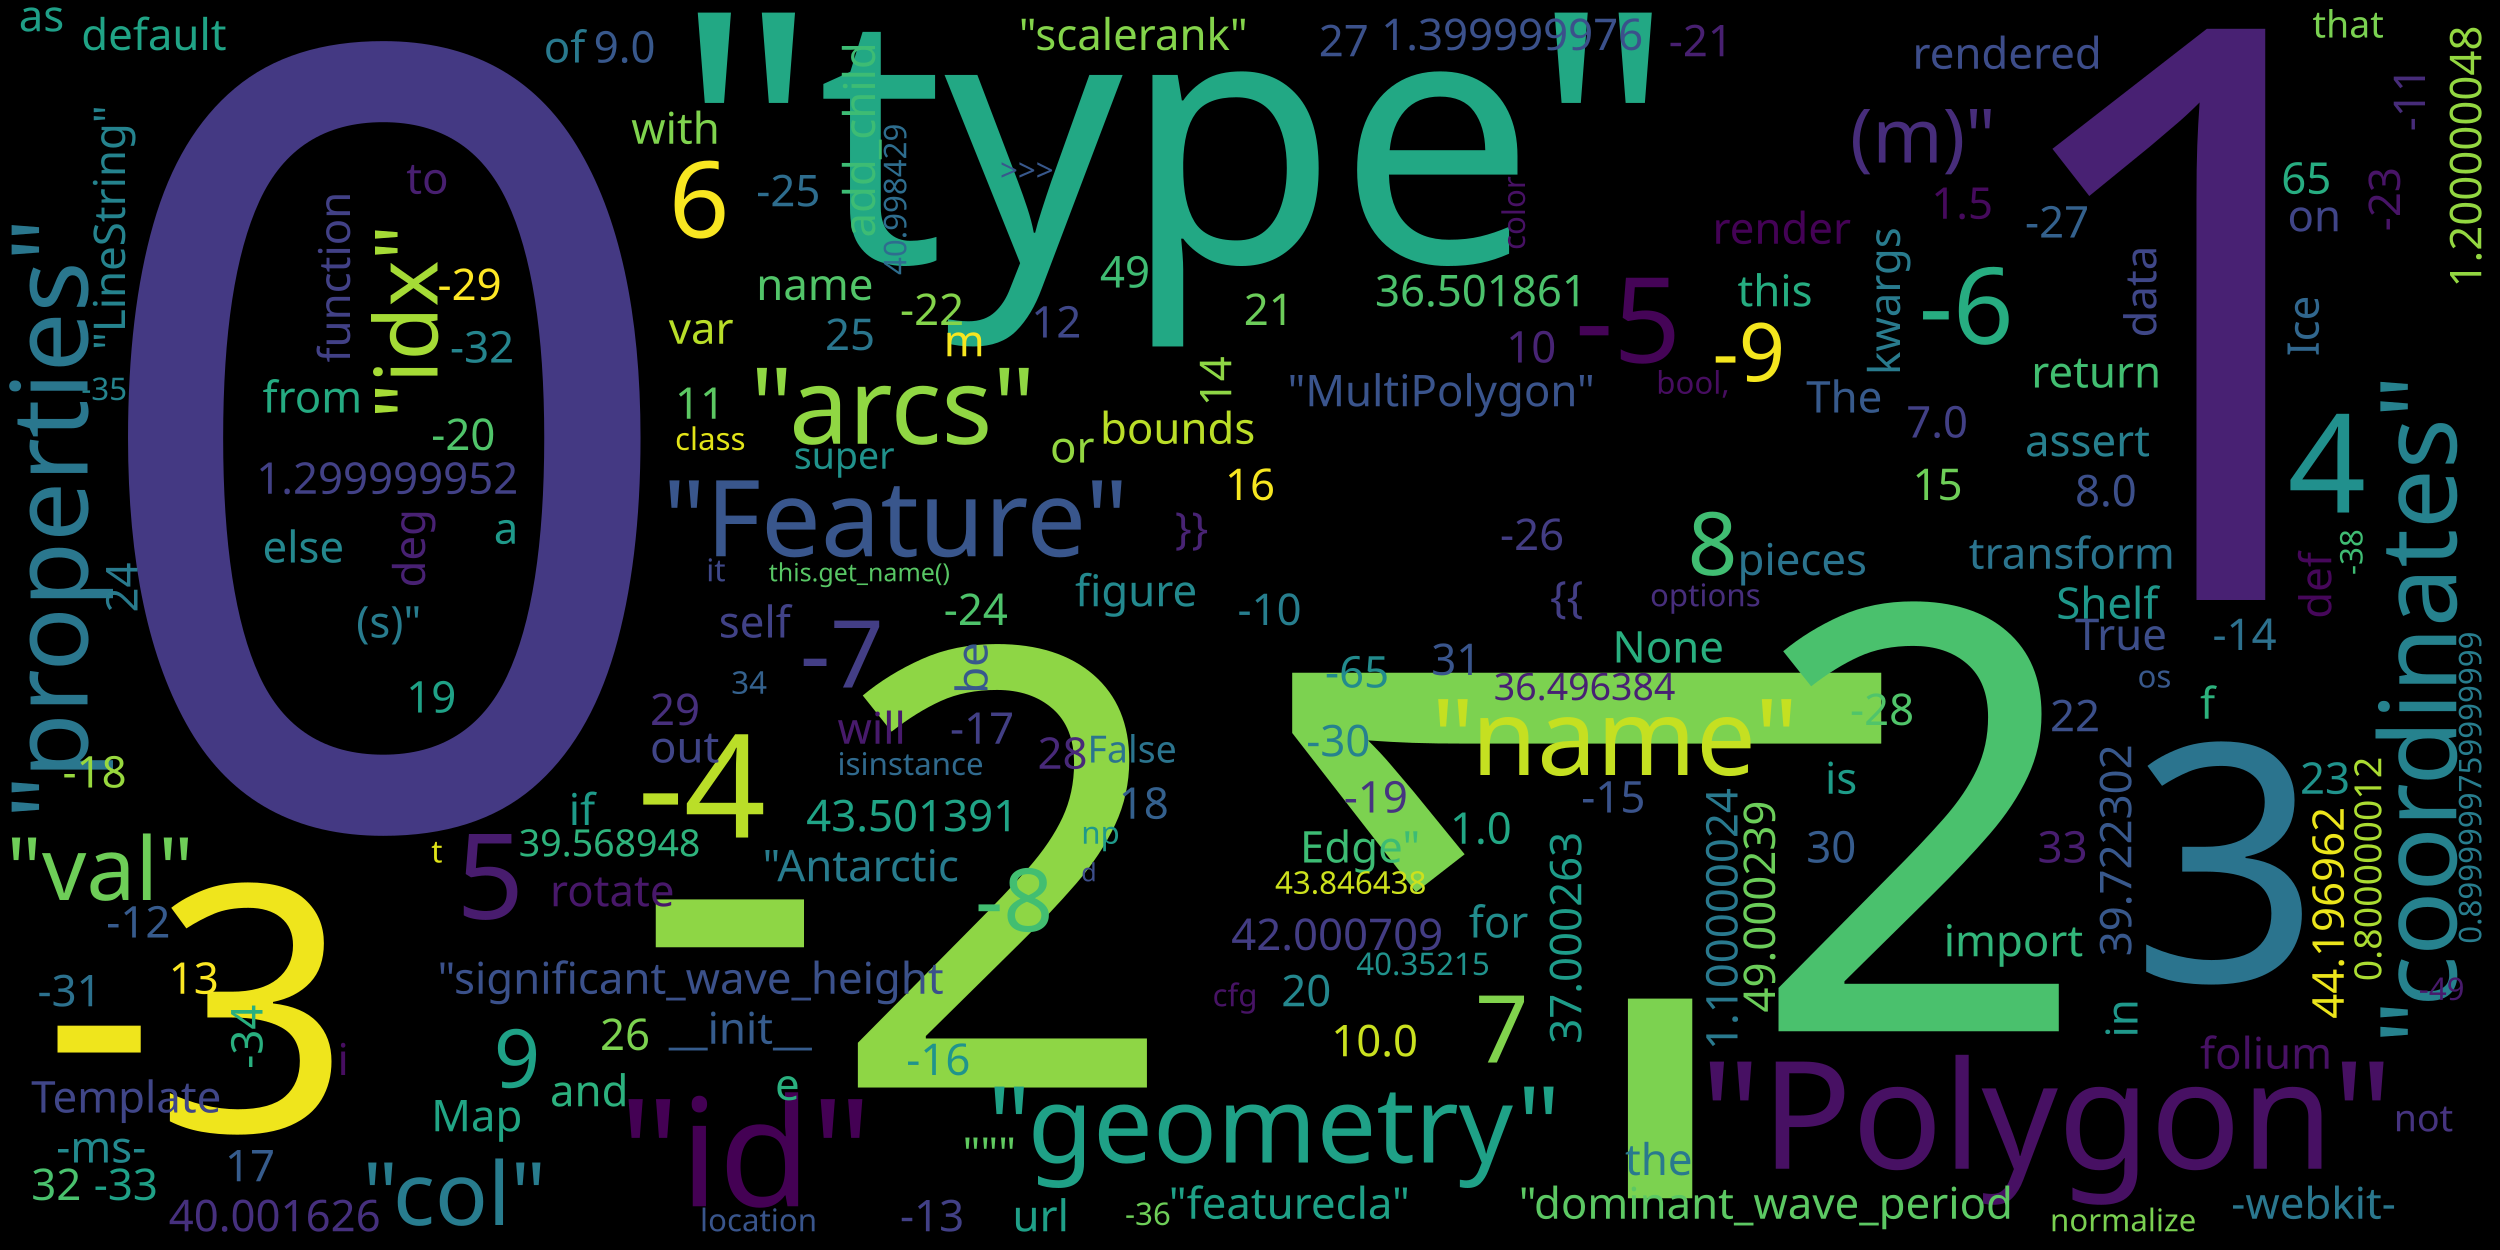
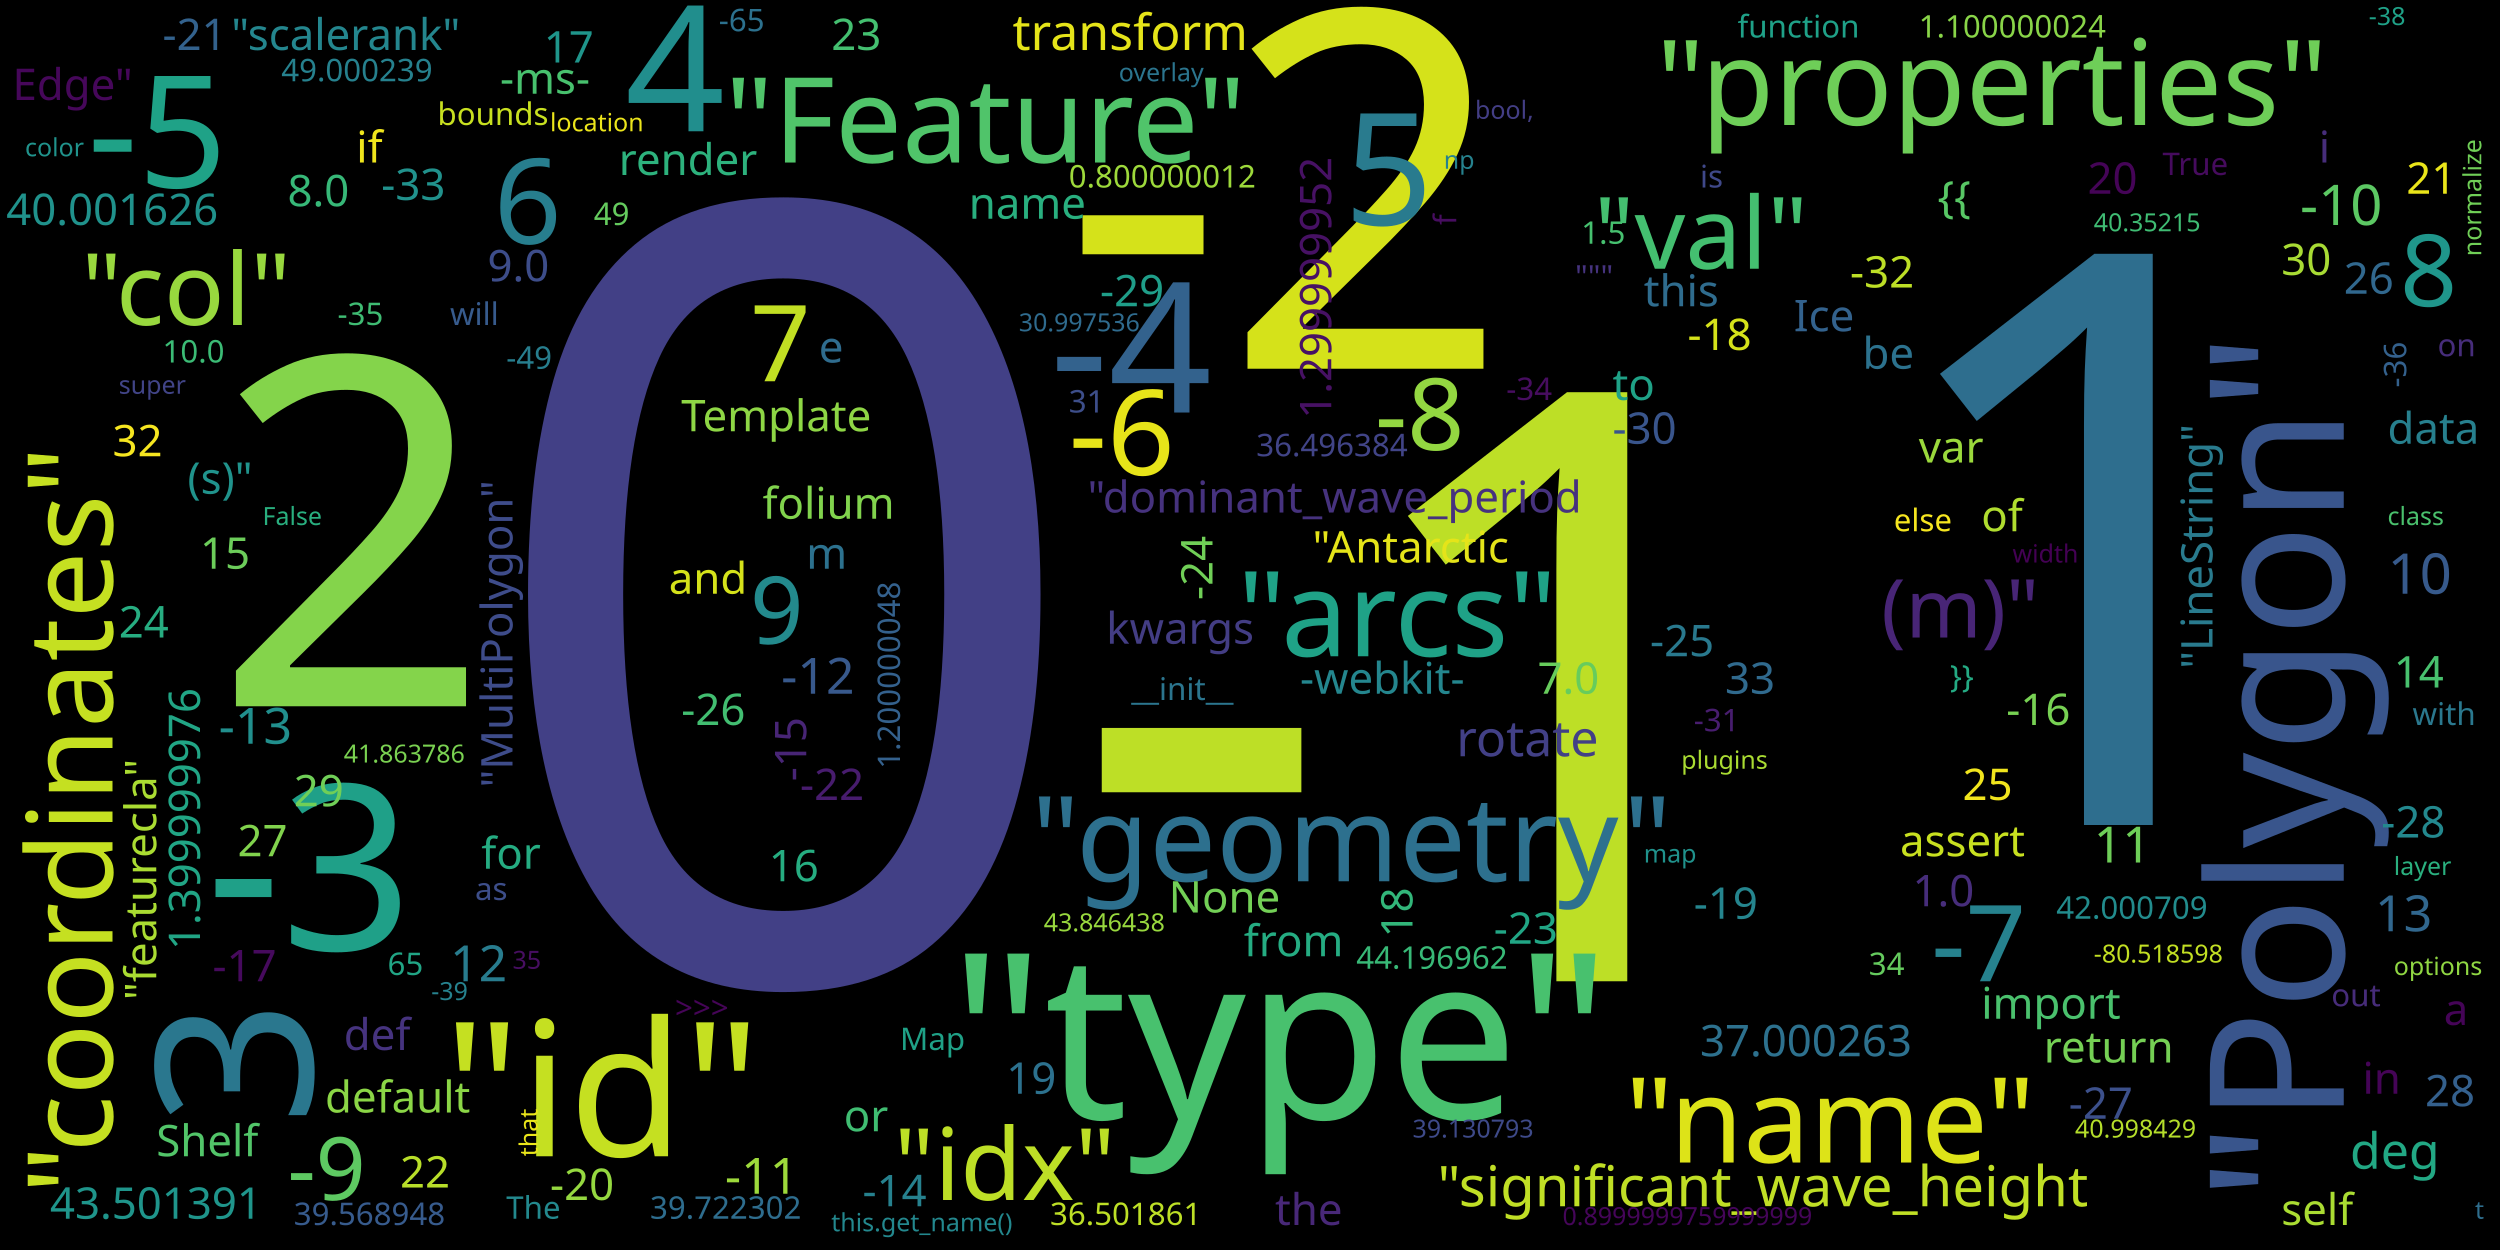
<svg xmlns="http://www.w3.org/2000/svg" width="400" height="200">
  <style>text{font-family:'Droid Sans Mono';font-weight:normal;font-style:normal;}</style>
  <rect width="100%" height="100%" style="fill:black" />
-   <text transform="translate(12,132)" font-size="173" style="fill:rgb(68, 57, 131)">0</text>
-   <text transform="translate(301,197) rotate(-90)" font-size="132" style="fill:rgb(124, 210, 80)">-1</text>
-   <text transform="translate(317,96)" font-size="128" style="fill:rgb(72, 33, 115)">1</text>
-   <text transform="translate(101,174)" font-size="98" style="fill:rgb(142, 214, 69)">-2</text>
-   <text transform="translate(280,165)" font-size="95" style="fill:rgb(74, 193, 109)">2</text>
-   <text transform="translate(108,42)" font-size="56" style="fill:rgb(34, 168, 132)">"type"</text>
-   <text transform="translate(7,181)" font-size="55" style="fill:rgb(239, 229, 28)">-3</text>
-   <text transform="translate(341,157)" font-size="53" style="fill:rgb(43, 116, 142)">3</text>
-   <text transform="translate(272,187)" font-size="24" style="fill:rgb(71, 16, 99)">"Polygon"</text>
-   <text transform="translate(99,193)" font-size="24" style="fill:rgb(68, 1, 84)">"id"</text>
-   <text transform="translate(102,134)" font-size="23" style="fill:rgb(186, 222, 40)">-4</text>
-   <text transform="translate(366,82)" font-size="22" style="fill:rgb(33, 144, 141)">4</text>
-   <text transform="translate(73,147)" font-size="19" style="fill:rgb(72, 28, 110)">5</text>
-   <text transform="translate(252,58)" font-size="19" style="fill:rgb(69, 4, 87)">-5</text>
-   <text transform="translate(14,131) rotate(-90)" font-size="17" style="fill:rgb(42, 119, 142)">"properties"</text>
-   <text transform="translate(106,89)" font-size="17" style="fill:rgb(57, 86, 140)">"Feature"</text>
-   <text transform="translate(158,186)" font-size="17" style="fill:rgb(31, 161, 135)">"geometry"</text>
-   <text transform="translate(393,167) rotate(-90)" font-size="17" style="fill:rgb(38, 130, 142)">"coordinates"</text>
-   <text transform="translate(229,124)" font-size="17" style="fill:rgb(197, 224, 33)">"name"</text>
-   <text transform="translate(120,71)" font-size="17" style="fill:rgb(144, 215, 67)">"arcs"</text>
-   <text transform="translate(107,38)" font-size="17" style="fill:rgb(248, 230, 33)">6</text>
-   <text transform="translate(307,55)" font-size="17" style="fill:rgb(39, 173, 129)">-6</text>
-   <text transform="translate(236,170)" font-size="15" style="fill:rgb(129, 211, 77)">7</text>
-   <text transform="translate(128,110)" font-size="15" style="fill:rgb(67, 62, 133)">-7</text>
-   <text transform="translate(70,67) rotate(-90)" font-size="14" style="fill:rgb(165, 219, 54)">"idx"</text>
-   <text transform="translate(58,196)" font-size="14" style="fill:rgb(40, 124, 142)">"col"</text>
-   <text transform="translate(1,144)" font-size="14" style="fill:rgb(110, 206, 88)">"val"</text>
-   <text transform="translate(270,92)" font-size="14" style="fill:rgb(64, 189, 114)">8</text>
-   <text transform="translate(156,149)" font-size="14" style="fill:rgb(66, 190, 113)">-8</text>
-   <text transform="translate(79,174)" font-size="13" style="fill:rgb(31, 162, 135)">9</text>
-   <text transform="translate(274,61)" font-size="13" style="fill:rgb(244, 230, 30)">-9</text>
-   <text transform="translate(296,26)" font-size="12" style="fill:rgb(71, 45, 123)">(m)"</text>
-   <text transform="translate(70,159)" font-size="7" style="fill:rgb(59, 81, 139)">"significant_wave_height</text>
-   <text transform="translate(198,100)" font-size="7" style="fill:rgb(39, 126, 142)">-10</text>
-   <text transform="translate(241,58)" font-size="7" style="fill:rgb(72, 36, 117)">10</text>
-   <text transform="translate(388,21) rotate(-90)" font-size="7" style="fill:rgb(71, 44, 122)">-11</text>
-   <text transform="translate(108,67)" font-size="7" style="fill:rgb(92, 200, 99)">11</text>
-   <text transform="translate(17,150)" font-size="7" style="fill:rgb(55, 91, 141)">-12</text>
-   <text transform="translate(315,91)" font-size="7" style="fill:rgb(43, 116, 142)">transform</text>
-   <text transform="translate(88,145)" font-size="7" style="fill:rgb(72, 24, 106)">rotate</text>
-   <text transform="translate(68,94) rotate(-90)" font-size="7" style="fill:rgb(72, 33, 115)">deg</text>
-   <text transform="translate(165,54)" font-size="7" style="fill:rgb(63, 71, 136)">12</text>
-   <text transform="translate(144,197)" font-size="7" style="fill:rgb(66, 64, 134)">-13</text>
-   <text transform="translate(27,159)" font-size="7" style="fill:rgb(251, 231, 35)">13</text>
-   <text transform="translate(115,102)" font-size="7" style="fill:rgb(65, 66, 135)">self</text>
-   <text transform="translate(260,188)" font-size="7" style="fill:rgb(41, 121, 142)">the</text>
-   <text transform="translate(354,104)" font-size="7" style="fill:rgb(45, 113, 142)">-14</text>
-   <text transform="translate(145,172)" font-size="7" style="fill:rgb(31, 148, 140)">-16</text>
-   <text transform="translate(197,65) rotate(-90)" font-size="7" style="fill:rgb(142, 214, 69)">14</text>
-   <text transform="translate(57,102)" font-size="7" style="fill:rgb(40, 124, 142)">(s)"</text>
-   <text transform="translate(243,195)" font-size="7" style="fill:rgb(92, 200, 99)">"dominant_wave_period</text>
-   <text transform="translate(196,80)" font-size="7" style="fill:rgb(246, 230, 32)">16</text>
-   <text transform="translate(253,130)" font-size="7" style="fill:rgb(58, 83, 139)">-15</text>
-   <text transform="translate(79,87)" font-size="7" style="fill:rgb(31, 153, 138)">a</text>
-   <text transform="translate(91,132)" font-size="7" style="fill:rgb(30, 155, 138)">if</text>
-   <text transform="translate(306,80)" font-size="7" style="fill:rgb(110, 206, 88)">15</text>
-   <text transform="translate(152,119)" font-size="7" style="fill:rgb(66, 63, 133)">-17</text>
-   <text transform="translate(36,189)" font-size="7" style="fill:rgb(54, 92, 141)">17</text>
-   <text transform="translate(248,98)" font-size="7" style="fill:rgb(67, 62, 133)">{{</text>
-   <text transform="translate(278,49)" font-size="7" style="fill:rgb(38, 173, 129)">this</text>
-   <text transform="translate(65,31)" font-size="7" style="fill:rgb(72, 31, 112)">to</text>
-   <text transform="translate(10,126)" font-size="7" style="fill:rgb(152, 216, 62)">-18</text>
-   <text transform="translate(215,130)" font-size="7" style="fill:rgb(70, 52, 128)">-19</text>
-   <text transform="translate(311,153)" font-size="7" style="fill:rgb(50, 182, 122)">import</text>
-   <text transform="translate(179,131)" font-size="7" style="fill:rgb(52, 96, 141)">18</text>
-   <text transform="translate(235,150)" font-size="7" style="fill:rgb(34, 141, 141)">for</text>
-   <text transform="translate(357,195)" font-size="7" style="fill:rgb(42, 119, 142)">-webkit-</text>
-   <text transform="translate(9,186)" font-size="7" style="fill:rgb(35, 137, 142)">-ms-</text>
-   <text transform="translate(258,106)" font-size="7" style="fill:rgb(41, 175, 127)">None</text>
-   <text transform="translate(352,171)" font-size="7" style="fill:rgb(71, 17, 100)">folium</text>
-   <text transform="translate(373,99) rotate(-90)" font-size="7" style="fill:rgb(70, 7, 90)">def</text>
-   <text transform="translate(65,114)" font-size="7" style="fill:rgb(31, 162, 135)">19</text>
-   <text transform="translate(87,10)" font-size="7" style="fill:rgb(41, 121, 142)">of</text>
-   <text transform="translate(342,166) rotate(-90)" font-size="7" style="fill:rgb(31, 152, 139)">in</text>
-   <text transform="translate(42,66)" font-size="7" style="fill:rgb(37, 171, 130)">from</text>
-   <text transform="translate(144,52)" font-size="7" style="fill:rgb(132, 212, 75)">-22</text>
-   <text transform="translate(69,72)" font-size="7" style="fill:rgb(80, 196, 106)">-20</text>
-   <text transform="translate(205,161)" font-size="7" style="fill:rgb(36, 135, 142)">20</text>
-   <text transform="translate(199,52)" font-size="7" style="fill:rgb(108, 205, 90)">21</text>
-   <text transform="translate(324,73)" font-size="7" style="fill:rgb(39, 127, 142)">assert</text>
-   <text transform="translate(107,55)" font-size="7" style="fill:rgb(184, 222, 41)">var</text>
-   <text transform="translate(345,54) rotate(-90)" font-size="7" style="fill:rgb(63, 71, 136)">data</text>
-   <text transform="translate(121,48)" font-size="7" style="fill:rgb(82, 197, 105)">name</text>
-   <text transform="translate(151,57)" font-size="7" style="fill:rgb(246, 230, 32)">m</text>
-   <text transform="translate(267,9)" font-size="7" style="fill:rgb(72, 32, 113)">-21</text>
-   <text transform="translate(325,62)" font-size="7" style="fill:rgb(66, 190, 113)">return</text>
-   <text transform="translate(151,100)" font-size="7" style="fill:rgb(78, 195, 107)">-24</text>
-   <text transform="translate(332,81)" font-size="7" style="fill:rgb(60, 79, 138)">8.0</text>
-   <text transform="translate(88,177)" font-size="7" style="fill:rgb(44, 177, 126)">and</text>
-   <text transform="translate(384,37) rotate(-90)" font-size="7" style="fill:rgb(72, 20, 103)">-23</text>
-   <text transform="translate(328,117)" font-size="7" style="fill:rgb(60, 80, 139)">22</text>
-   <text transform="translate(121,33)" font-size="7" style="fill:rgb(46, 109, 142)">-25</text>
-   <text transform="translate(13,8)" font-size="7" style="fill:rgb(32, 164, 134)">default</text>
-   <text transform="translate(22,98) rotate(-90)" font-size="7" style="fill:rgb(41, 123, 142)">24</text>
-   <text transform="translate(132,56)" font-size="7" style="fill:rgb(42, 118, 142)">25</text>
-   <text transform="translate(168,74)" font-size="7" style="fill:rgb(147, 215, 65)">or</text>
-   <text transform="translate(368,127)" font-size="7" style="fill:rgb(32, 147, 140)">23</text>
-   <text transform="translate(253,167) rotate(-90)" font-size="7" style="fill:rgb(30, 156, 137)">37.000263</text>
-   <text transform="translate(274,39)" font-size="7" style="fill:rgb(68, 2, 86)">render</text>
-   <text transform="translate(304,60) rotate(-90)" font-size="7" style="fill:rgb(41, 123, 142)">kwargs</text>
-   <text transform="translate(326,138)" font-size="7" style="fill:rgb(72, 29, 111)">33</text>
-   <text transform="translate(15,192)" font-size="7" style="fill:rgb(31, 161, 135)">-33</text>
-   <text transform="translate(158,111) rotate(-90)" font-size="7" style="fill:rgb(56, 89, 140)">be</text>
-   <text transform="translate(278,92)" font-size="7" style="fill:rgb(43, 116, 142)">pieces</text>
-   <text transform="translate(5,192)" font-size="7" style="fill:rgb(74, 193, 109)">32</text>
-   <text transform="translate(211,9)" font-size="7" style="fill:rgb(59, 81, 139)">27</text>
-   <text transform="translate(240,88)" font-size="7" style="fill:rgb(67, 61, 132)">-26</text>
-   <text transform="translate(124,176)" font-size="7" style="fill:rgb(42, 176, 127)">e</text>
-   <text transform="translate(292,127)" font-size="7" style="fill:rgb(30, 156, 137)">is</text>
-   <text transform="translate(324,38)" font-size="7" style="fill:rgb(52, 97, 141)">-27</text>
-   <text transform="translate(129,133)" font-size="7" style="fill:rgb(32, 164, 134)">43.501391</text>
-   <text transform="translate(72,58)" font-size="7" style="fill:rgb(37, 133, 142)">-32</text>
-   <text transform="translate(206,65)" font-size="7" style="fill:rgb(58, 84, 140)">"MultiPolygon"</text>
-   <text transform="translate(296,116)" font-size="7" style="fill:rgb(80, 196, 106)">-28</text>
-   <text transform="translate(96,168)" font-size="7" style="fill:rgb(124, 210, 80)">26</text>
-   <text transform="translate(352,115)" font-size="7" style="fill:rgb(45, 178, 125)">f</text>
-   <text transform="translate(306,11)" font-size="7" style="fill:rgb(61, 77, 138)">rendered</text>
-   <text transform="translate(95,10)" font-size="7" style="fill:rgb(56, 88, 140)">9.0</text>
-   <text transform="translate(163,8)" font-size="7" style="fill:rgb(132, 212, 75)">"scalerank"</text>
-   <text transform="translate(187,195)" font-size="7" style="fill:rgb(31, 161, 135)">"featurecla"</text>
-   <text transform="translate(122,141)" font-size="7" style="fill:rgb(40, 124, 142)">"Antarctic</text>
-   <text transform="translate(371,57) rotate(-90)" font-size="7" style="fill:rgb(49, 103, 142)">Ice</text>
-   <text transform="translate(329,99)" font-size="7" style="fill:rgb(31, 152, 139)">Shelf</text>
-   <text transform="translate(208,138)" font-size="7" style="fill:rgb(61, 188, 116)">Edge"</text>
-   <text transform="translate(27,197)" font-size="7" style="fill:rgb(70, 48, 126)">40.001626</text>
-   <text transform="translate(166,123)" font-size="7" style="fill:rgb(72, 41, 121)">28</text>
-   <text transform="translate(101,23)" font-size="7" style="fill:rgb(127, 211, 78)">with</text>
-   <text transform="translate(3,5)" font-size="7" style="fill:rgb(31, 160, 136)">as</text>
-   <text transform="translate(41,79)" font-size="7" style="fill:rgb(66, 65, 134)">1.299999952</text>
-   <text transform="translate(54,172)" font-size="7" style="fill:rgb(71, 14, 97)">i</text>
-   <text transform="translate(305,70)" font-size="7" style="fill:rgb(66, 64, 134)">7.0</text>
-   <text transform="translate(209,121)" font-size="7" style="fill:rgb(38, 130, 142)">-30</text>
-   <text transform="translate(289,138)" font-size="7" style="fill:rgb(54, 92, 141)">30</text>
-   <text transform="translate(172,97)" font-size="7" style="fill:rgb(35, 137, 142)">figure</text>
-   <text transform="translate(20,56) rotate(-90)" font-size="7" style="fill:rgb(37, 131, 142)">"LineString"</text>
-   <text transform="translate(70,48)" font-size="7" style="fill:rgb(253, 231, 37)">-29</text>
-   <text transform="translate(104,116)" font-size="7" style="fill:rgb(71, 47, 125)">29</text>
-   <text transform="translate(332,104)" font-size="7" style="fill:rgb(61, 78, 138)">True</text>
-   <text transform="translate(232,135)" font-size="7" style="fill:rgb(34, 167, 133)">1.0</text>
-   <text transform="translate(5,178)" font-size="7" style="fill:rgb(64, 70, 136)">Template</text>
-   <text transform="translate(134,119)" font-size="7" style="fill:rgb(72, 26, 108)">will</text>
-   <text transform="translate(221,8)" font-size="7" style="fill:rgb(59, 81, 139)">1.399999976</text>
-   <text transform="translate(278,168) rotate(-90)" font-size="7" style="fill:rgb(41, 121, 142)">1.100000024</text>
-   <text transform="translate(104,122)" font-size="7" style="fill:rgb(64, 69, 136)">out</text>
-   <text transform="translate(176,46)" font-size="7" style="fill:rgb(63, 188, 115)">49</text>
-   <text transform="translate(212,110)" font-size="7" style="fill:rgb(34, 139, 141)">-65</text>
-   <text transform="translate(107,167)" font-size="7" style="fill:rgb(54, 92, 141)">__init__</text>
-   <text transform="translate(6,161)" font-size="7" style="fill:rgb(44, 113, 142)">-31</text>
-   <text transform="translate(365,31)" font-size="7" style="fill:rgb(39, 173, 129)">65</text>
-   <text transform="translate(197,152)" font-size="7" style="fill:rgb(67, 61, 132)">42.000709</text>
-   <text transform="translate(220,49)" font-size="7" style="fill:rgb(76, 194, 108)">36.501861</text>
-   <text transform="translate(397,46) rotate(-90)" font-size="7" style="fill:rgb(147, 215, 65)">1.200000048</text>
-   <text transform="translate(284,162) rotate(-90)" font-size="7" style="fill:rgb(108, 205, 90)">49.000239</text>
-   <text transform="translate(176,71)" font-size="7" style="fill:rgb(186, 222, 40)">bounds</text>
-   <text transform="translate(140,38) rotate(-90)" font-size="7" style="fill:rgb(61, 188, 116)">add_child</text>
-   <text transform="translate(289,66)" font-size="7" style="fill:rgb(55, 90, 140)">The</text>
-   <text transform="translate(309,35)" font-size="7" style="fill:rgb(70, 10, 93)">1.5</text>
-   <text transform="translate(42,90)" font-size="7" style="fill:rgb(36, 135, 142)">else</text>
-   <text transform="translate(213,169)" font-size="7" style="fill:rgb(202, 225, 31)">10.0</text>
-   <text transform="translate(162,197)" font-size="7" style="fill:rgb(31, 160, 136)">url</text>
-   <text transform="translate(154,187)" font-size="7" style="fill:rgb(96, 202, 96)">"""</text>
-   <text transform="translate(56,58) rotate(-90)" font-size="7" style="fill:rgb(66, 65, 134)">function</text>
-   <text transform="translate(341,153) rotate(-90)" font-size="7" style="fill:rgb(56, 88, 140)">39.722302</text>
-   <text transform="translate(188,87)" font-size="7" style="fill:rgb(72, 35, 116)">}}</text>
-   <text transform="translate(229,108)" font-size="7" style="fill:rgb(57, 85, 140)">31</text>
-   <text transform="translate(69,181)" font-size="7" style="fill:rgb(33, 165, 133)">Map</text>
-   <text transform="translate(375,163) rotate(-90)" font-size="7" style="fill:rgb(236, 229, 27)">44.196962</text>
-   <text transform="translate(42,171) rotate(-90)" font-size="7" style="fill:rgb(41, 175, 127)">-34</text>
-   <text transform="translate(366,37)" font-size="7" style="fill:rgb(64, 69, 136)">on</text>
-   <text transform="translate(83,137)" font-size="6" style="fill:rgb(46, 179, 124)">39.568948</text>
-   <text transform="translate(239,112)" font-size="6" style="fill:rgb(72, 33, 115)">36.496384</text>
-   <text transform="translate(370,6)" font-size="6" style="fill:rgb(122, 209, 81)">that</text>
-   <text transform="translate(383,181)" font-size="6" style="fill:rgb(70, 52, 128)">not</text>
-   <text transform="translate(174,122)" font-size="6" style="fill:rgb(43, 116, 142)">False</text>
-   <text transform="translate(127,75)" font-size="6" style="fill:rgb(32, 146, 140)">super</text>
-   <text transform="translate(381,157) rotate(-90)" font-size="6" style="fill:rgb(170, 220, 50)">0.800000012</text>
-   <text transform="translate(134,124)" font-size="5" style="fill:rgb(48, 106, 142)">isinstance</text>
-   <text transform="translate(387,160)" font-size="5" style="fill:rgb(72, 26, 108)">-49</text>
-   <text transform="translate(113,93)" font-size="5" style="fill:rgb(63, 72, 137)">it</text>
-   <text transform="translate(69,138)" font-size="5" style="fill:rgb(223, 227, 24)">t</text>
-   <text transform="translate(13,64)" font-size="5" style="fill:rgb(37, 132, 142)">-35</text>
-   <text transform="translate(117,111)" font-size="5" style="fill:rgb(52, 97, 141)">34</text>
-   <text transform="translate(180,196)" font-size="5" style="fill:rgb(110, 206, 88)">-36</text>
-   <text transform="translate(160,29)" font-size="5" style="fill:rgb(56, 88, 140)">&gt;&gt;&gt;</text>
-   <text transform="translate(397,151) rotate(-90)" font-size="5" style="fill:rgb(40, 125, 142)">0.8999999759999999</text>
-   <text transform="translate(264,97)" font-size="5" style="fill:rgb(71, 46, 124)">options</text>
-   <text transform="translate(244,40) rotate(-90)" font-size="5" style="fill:rgb(71, 17, 100)">color</text>
-   <text transform="translate(108,72)" font-size="5" style="fill:rgb(226, 228, 24)">class</text>
-   <text transform="translate(265,63)" font-size="5" style="fill:rgb(71, 13, 96)">bool,</text>
-   <text transform="translate(145,44) rotate(-90)" font-size="5" style="fill:rgb(46, 109, 142)">40.998429</text>
-   <text transform="translate(112,197)" font-size="5" style="fill:rgb(57, 85, 140)">location</text>
-   <text transform="translate(173,135)" font-size="5" style="fill:rgb(31, 153, 138)">np</text>
-   <text transform="translate(217,156)" font-size="5" style="fill:rgb(32, 146, 140)">40.35215</text>
-   <text transform="translate(204,143)" font-size="5" style="fill:rgb(205, 225, 29)">43.846438</text>
-   <text transform="translate(378,92) rotate(-90)" font-size="5" style="fill:rgb(63, 188, 115)">-38</text>
-   <text transform="translate(328,197)" font-size="5" style="fill:rgb(122, 209, 81)">normalize</text>
-   <text transform="translate(194,161)" font-size="5" style="fill:rgb(71, 19, 101)">cfg</text>
-   <text transform="translate(342,110)" font-size="5" style="fill:rgb(56, 88, 140)">os</text>
-   <text transform="translate(123,93)" font-size="4" style="fill:rgb(88, 199, 101)">this.get_name()</text>
-   <text transform="translate(173,141)" font-size="4" style="fill:rgb(61, 78, 138)">d</text>
+   <text transform="translate(76,157)" font-size="173" style="fill:rgb(66, 64, 134)">0</text>
+   <text transform="translate(171,157)" font-size="132" style="fill:rgb(189, 223, 38)">-1</text>
+   <text transform="translate(299,132)" font-size="128" style="fill:rgb(46, 110, 142)">1</text>
+   <text transform="translate(170,59)" font-size="80" style="fill:rgb(213, 226, 26)">-2</text>
+   <text transform="translate(34,113)" font-size="78" style="fill:rgb(132, 212, 75)">2</text>
+   <text transform="translate(152,179)" font-size="37" style="fill:rgb(72, 193, 110)">"type"</text>
+   <text transform="translate(33,152)" font-size="37" style="fill:rgb(31, 160, 136)">-3</text>
+   <text transform="translate(50,180) rotate(-90)" font-size="35" style="fill:rgb(42, 119, 142)">3</text>
+   <text transform="translate(375,192) rotate(-90)" font-size="30" style="fill:rgb(57, 85, 140)">"Polygon"</text>
+   <text transform="translate(71,185)" font-size="30" style="fill:rgb(197, 224, 33)">"id"</text>
+   <text transform="translate(168,66)" font-size="29" style="fill:rgb(51, 98, 141)">-4</text>
+   <text transform="translate(100,21)" font-size="28" style="fill:rgb(33, 142, 141)">4</text>
+   <text transform="translate(215,36)" font-size="25" style="fill:rgb(41, 123, 142)">5</text>
+   <text transform="translate(14,30)" font-size="25" style="fill:rgb(31, 162, 135)">-5</text>
+   <text transform="translate(265,20)" font-size="19" style="fill:rgb(110, 206, 88)">"properties"</text>
+   <text transform="translate(116,26)" font-size="19" style="fill:rgb(80, 196, 106)">"Feature"</text>
+   <text transform="translate(165,141)" font-size="19" style="fill:rgb(45, 112, 142)">"geometry"</text>
+   <text transform="translate(18,191) rotate(-90)" font-size="19" style="fill:rgb(197, 224, 33)">"coordinates"</text>
+   <text transform="translate(260,186)" font-size="19" style="fill:rgb(221, 227, 24)">"name"</text>
+   <text transform="translate(198,105)" font-size="19" style="fill:rgb(31, 162, 135)">"arcs"</text>
+   <text transform="translate(79,39)" font-size="19" style="fill:rgb(39, 126, 142)">6</text>
+   <text transform="translate(171,76)" font-size="19" style="fill:rgb(231, 228, 25)">-6</text>
+   <text transform="translate(120,61)" font-size="17" style="fill:rgb(194, 223, 35)">7</text>
+   <text transform="translate(309,157)" font-size="17" style="fill:rgb(38, 130, 142)">-7</text>
+   <text transform="translate(143,192)" font-size="16" style="fill:rgb(189, 223, 38)">"idx"</text>
+   <text transform="translate(13,52)" font-size="16" style="fill:rgb(152, 216, 62)">"col"</text>
+   <text transform="translate(255,43)" font-size="16" style="fill:rgb(68, 191, 112)">"val"</text>
+   <text transform="translate(384,49)" font-size="16" style="fill:rgb(31, 150, 139)">8</text>
+   <text transform="translate(220,72)" font-size="16" style="fill:rgb(147, 215, 65)">-8</text>
+   <text transform="translate(120,103)" font-size="15" style="fill:rgb(35, 138, 141)">9</text>
+   <text transform="translate(46,192)" font-size="14" style="fill:rgb(94, 201, 98)">-9</text>
+   <text transform="translate(301,102)" font-size="13" style="fill:rgb(72, 37, 118)">(m)"</text>
+   <text transform="translate(230,193)" font-size="9" style="fill:rgb(192, 223, 37)">"significant_wave_height</text>
+   <text transform="translate(368,36)" font-size="9" style="fill:rgb(92, 200, 99)">-10</text>
+   <text transform="translate(382,95)" font-size="9" style="fill:rgb(55, 90, 140)">10</text>
+   <text transform="translate(116,191)" font-size="8" style="fill:rgb(157, 217, 59)">-11</text>
+   <text transform="translate(335,138)" font-size="8" style="fill:rgb(110, 206, 88)">11</text>
+   <text transform="translate(162,8)" font-size="8" style="fill:rgb(229, 228, 25)">transform</text>
+   <text transform="translate(125,111)" font-size="8" style="fill:rgb(56, 89, 140)">-12</text>
+   <text transform="translate(233,121)" font-size="8" style="fill:rgb(66, 64, 134)">rotate</text>
+   <text transform="translate(376,187)" font-size="8" style="fill:rgb(34, 168, 132)">deg</text>
+   <text transform="translate(72,157)" font-size="8" style="fill:rgb(40, 124, 142)">12</text>
+   <text transform="translate(35,119)" font-size="8" style="fill:rgb(33, 143, 141)">-13</text>
+   <text transform="translate(380,149)" font-size="8" style="fill:rgb(49, 103, 142)">13</text>
+   <text transform="translate(138,193)" font-size="7" style="fill:rgb(38, 129, 142)">-14</text>
+   <text transform="translate(365,196)" font-size="7" style="fill:rgb(170, 220, 50)">self</text>
+   <text transform="translate(321,116)" font-size="7" style="fill:rgb(119, 209, 83)">-16</text>
+   <text transform="translate(383,110)" font-size="7" style="fill:rgb(72, 193, 110)">14</text>
+   <text transform="translate(30,79)" font-size="7" style="fill:rgb(32, 147, 140)">(s)"</text>
+   <text transform="translate(174,82)" font-size="7" style="fill:rgb(70, 50, 126)">"dominant_wave_period</text>
+   <text transform="translate(204,196)" font-size="7" style="fill:rgb(72, 40, 120)">the</text>
+   <text transform="translate(123,141)" font-size="7" style="fill:rgb(38, 173, 129)">16</text>
+   <text transform="translate(129,125) rotate(-90)" font-size="7" style="fill:rgb(72, 37, 118)">-15</text>
+   <text transform="translate(32,91)" font-size="7" style="fill:rgb(108, 205, 90)">15</text>
+   <text transform="translate(34,157)" font-size="7" style="fill:rgb(70, 10, 93)">-17</text>
+   <text transform="translate(87,10)" font-size="7" style="fill:rgb(31, 149, 139)">17</text>
+   <text transform="translate(310,34)" font-size="7" style="fill:rgb(88, 199, 101)">{{</text>
+   <text transform="translate(391,164)" font-size="7" style="fill:rgb(69, 4, 87)">a</text>
+   <text transform="translate(263,49)" font-size="7" style="fill:rgb(47, 108, 142)">this</text>
+   <text transform="translate(270,56)" font-size="7" style="fill:rgb(213, 226, 26)">-18</text>
+   <text transform="translate(271,147)" font-size="7" style="fill:rgb(37, 133, 142)">-19</text>
+   <text transform="translate(258,64)" font-size="7" style="fill:rgb(31, 162, 135)">to</text>
+   <text transform="translate(226,150) rotate(-90)" font-size="7" style="fill:rgb(50, 182, 122)">18</text>
+   <text transform="translate(122,83)" font-size="7" style="fill:rgb(129, 211, 77)">folium</text>
+   <text transform="translate(317,163)" font-size="7" style="fill:rgb(74, 193, 109)">import</text>
+   <text transform="translate(208,111)" font-size="7" style="fill:rgb(36, 134, 142)">-webkit-</text>
+   <text transform="translate(80,15)" font-size="7" style="fill:rgb(72, 193, 110)">-ms-</text>
+   <text transform="translate(161,175)" font-size="7" style="fill:rgb(44, 113, 142)">19</text>
+   <text transform="translate(187,146)" font-size="7" style="fill:rgb(115, 208, 86)">None</text>
+   <text transform="translate(128,128)" font-size="7" style="fill:rgb(72, 28, 110)">-22</text>
+   <text transform="translate(57,26)" font-size="7" style="fill:rgb(239, 229, 28)">if</text>
+   <text transform="translate(88,192)" font-size="7" style="fill:rgb(149, 216, 64)">-20</text>
+   <text transform="translate(334,31)" font-size="7" style="fill:rgb(69, 4, 87)">20</text>
+   <text transform="translate(385,31)" font-size="7" style="fill:rgb(234, 229, 26)">21</text>
+   <text transform="translate(317,85)" font-size="7" style="fill:rgb(176, 221, 47)">of</text>
+   <text transform="translate(199,153)" font-size="7" style="fill:rgb(37, 172, 130)">from</text>
+   <text transform="translate(307,74)" font-size="7" style="fill:rgb(155, 217, 60)">var</text>
+   <text transform="translate(382,71)" font-size="7" style="fill:rgb(39, 128, 142)">data</text>
+   <text transform="translate(129,91)" font-size="7" style="fill:rgb(44, 113, 142)">m</text>
+   <text transform="translate(26,8)" font-size="7" style="fill:rgb(51, 98, 141)">-21</text>
+   <text transform="translate(77,139)" font-size="7" style="fill:rgb(37, 172, 130)">for</text>
+   <text transform="translate(194,96) rotate(-90)" font-size="7" style="fill:rgb(112, 207, 87)">-24</text>
+   <text transform="translate(46,33)" font-size="7" style="fill:rgb(55, 184, 120)">8.0</text>
+   <text transform="translate(55,168)" font-size="7" style="fill:rgb(70, 51, 127)">def</text>
+   <text transform="translate(304,137)" font-size="7" style="fill:rgb(200, 224, 32)">assert</text>
+   <text transform="translate(239,151)" font-size="7" style="fill:rgb(33, 166, 133)">-23</text>
+   <text transform="translate(378,175)" font-size="7" style="fill:rgb(69, 4, 87)">in</text>
+   <text transform="translate(64,190)" font-size="7" style="fill:rgb(184, 222, 41)">22</text>
+   <text transform="translate(264,105)" font-size="7" style="fill:rgb(41, 121, 142)">-25</text>
+   <text transform="translate(52,178)" font-size="7" style="fill:rgb(139, 214, 70)">default</text>
+   <text transform="translate(19,102)" font-size="7" style="fill:rgb(39, 173, 129)">24</text>
+   <text transform="translate(314,128)" font-size="7" style="fill:rgb(241, 229, 29)">25</text>
+   <text transform="translate(133,8)" font-size="7" style="fill:rgb(68, 191, 112)">23</text>
+   <text transform="translate(107,95)" font-size="7" style="fill:rgb(213, 226, 26)">and</text>
+   <text transform="translate(272,169)" font-size="7" style="fill:rgb(45, 113, 142)">37.000263</text>
+   <text transform="translate(135,181)" font-size="7" style="fill:rgb(64, 189, 114)">or</text>
+   <text transform="translate(276,111)" font-size="7" style="fill:rgb(48, 106, 142)">33</text>
+   <text transform="translate(61,32)" font-size="7" style="fill:rgb(33, 145, 140)">-33</text>
+   <text transform="translate(18,73)" font-size="7" style="fill:rgb(246, 230, 32)">32</text>
+   <text transform="translate(38,137)" font-size="7" style="fill:rgb(129, 211, 77)">27</text>
+   <text transform="translate(109,116)" font-size="7" style="fill:rgb(66, 190, 113)">-26</text>
+   <text transform="translate(177,103)" font-size="7" style="fill:rgb(67, 61, 132)">kwargs</text>
+   <text transform="translate(327,170)" font-size="7" style="fill:rgb(117, 208, 84)">return</text>
+   <text transform="translate(331,179)" font-size="7" style="fill:rgb(60, 80, 139)">-27</text>
+   <text transform="translate(8,195)" font-size="7" style="fill:rgb(31, 149, 139)">43.501391</text>
+   <text transform="translate(296,46)" font-size="7" style="fill:rgb(189, 223, 38)">-32</text>
+   <text transform="translate(82,126) rotate(-90)" font-size="7" style="fill:rgb(62, 76, 138)">"MultiPolygon"</text>
+   <text transform="translate(381,134)" font-size="7" style="fill:rgb(35, 136, 142)">-28</text>
+   <text transform="translate(131,58)" font-size="7" style="fill:rgb(47, 108, 142)">e</text>
+   <text transform="translate(375,47)" font-size="7" style="fill:rgb(49, 104, 142)">26</text>
+   <text transform="translate(155,35)" font-size="7" style="fill:rgb(41, 175, 127)">name</text>
+   <text transform="translate(78,45)" font-size="7" style="fill:rgb(61, 77, 138)">9.0</text>
+   <text transform="translate(37,8)" font-size="7" style="fill:rgb(36, 134, 142)">"scalerank"</text>
+   <text transform="translate(25,160) rotate(-90)" font-size="7" style="fill:rgb(170, 220, 50)">"featurecla"</text>
+   <text transform="translate(210,90)" font-size="7" style="fill:rgb(229, 228, 25)">"Antarctic</text>
+   <text transform="translate(287,53)" font-size="7" style="fill:rgb(51, 98, 141)">Ice</text>
+   <text transform="translate(25,185)" font-size="7" style="fill:rgb(82, 197, 105)">Shelf</text>
+   <text transform="translate(2,16)" font-size="7" style="fill:rgb(70, 7, 90)">Edge"</text>
+   <text transform="translate(1,36)" font-size="7" style="fill:rgb(32, 146, 140)">40.001626</text>
+   <text transform="translate(298,59)" font-size="7" style="fill:rgb(44, 114, 142)">be</text>
+   <text transform="translate(388,177)" font-size="7" style="fill:rgb(52, 96, 141)">28</text>
+   <text transform="translate(213,67) rotate(-90)" font-size="7" style="fill:rgb(71, 17, 100)">1.299999952</text>
+   <text transform="translate(246,111)" font-size="7" style="fill:rgb(103, 204, 92)">7.0</text>
+   <text transform="translate(99,28)" font-size="7" style="fill:rgb(45, 178, 125)">render</text>
+   <text transform="translate(258,71)" font-size="7" style="fill:rgb(57, 85, 140)">-30</text>
+   <text transform="translate(365,44)" font-size="7" style="fill:rgb(168, 219, 52)">30</text>
+   <text transform="translate(354,107) rotate(-90)" font-size="7" style="fill:rgb(41, 123, 142)">"LineString"</text>
+   <text transform="translate(176,49)" font-size="7" style="fill:rgb(31, 158, 137)">-29</text>
+   <text transform="translate(371,26)" font-size="7" style="fill:rgb(71, 45, 123)">i</text>
+   <text transform="translate(47,129)" font-size="7" style="fill:rgb(112, 207, 87)">29</text>
+   <text transform="translate(306,145)" font-size="7" style="fill:rgb(71, 45, 123)">1.0</text>
+   <text transform="translate(109,69)" font-size="7" style="fill:rgb(142, 214, 69)">Template</text>
+   <text transform="translate(32,152) rotate(-90)" font-size="7" style="fill:rgb(33, 165, 133)">1.399999976</text>
+   <text transform="translate(307,6)" font-size="5" style="fill:rgb(137, 213, 72)">1.100000024</text>
+   <text transform="translate(95,36)" font-size="5" style="fill:rgb(101, 203, 94)">49</text>
+   <text transform="translate(115,5)" font-size="5" style="fill:rgb(44, 113, 142)">-65</text>
+   <text transform="translate(181,112)" font-size="5" style="fill:rgb(43, 117, 142)">__init__</text>
+   <text transform="translate(62,156)" font-size="5" style="fill:rgb(33, 165, 133)">65</text>
+   <text transform="translate(271,117)" font-size="5" style="fill:rgb(72, 29, 111)">-31</text>
+   <text transform="translate(329,147)" font-size="5" style="fill:rgb(34, 140, 141)">42.000709</text>
+   <text transform="translate(346,28)" font-size="5" style="fill:rgb(70, 11, 94)">True</text>
+   <text transform="translate(168,196)" font-size="5" style="fill:rgb(189, 223, 38)">36.501861</text>
+   <text transform="translate(144,123) rotate(-90)" font-size="5" style="fill:rgb(52, 97, 141)">1.200000048</text>
+   <text transform="translate(373,161)" font-size="5" style="fill:rgb(71, 44, 122)">out</text>
+   <text transform="translate(45,13)" font-size="5" style="fill:rgb(38, 129, 142)">49.000239</text>
+   <text transform="translate(70,20)" font-size="5" style="fill:rgb(200, 224, 32)">bounds</text>
+   <text transform="translate(76,144)" font-size="5" style="fill:rgb(61, 78, 138)">as</text>
+   <text transform="translate(253,39)" font-size="5" style="fill:rgb(70, 192, 111)">1.5</text>
+   <text transform="translate(26,58)" font-size="5" style="fill:rgb(59, 187, 117)">10.0</text>
+   <text transform="translate(312,110)" font-size="5" style="fill:rgb(36, 170, 131)">}}</text>
+   <text transform="translate(104,195)" font-size="5" style="fill:rgb(46, 109, 142)">39.722302</text>
+   <text transform="translate(72,52)" font-size="5" style="fill:rgb(55, 91, 141)">will</text>
+   <text transform="translate(278,6)" font-size="5" style="fill:rgb(31, 161, 136)">function</text>
+   <text transform="translate(233,36) rotate(-90)" font-size="5" style="fill:rgb(71, 13, 96)">f</text>
+   <text transform="translate(171,66)" font-size="5" style="fill:rgb(61, 78, 138)">31</text>
+   <text transform="translate(144,168)" font-size="5" style="fill:rgb(31, 161, 135)">Map</text>
+   <text transform="translate(217,155)" font-size="5" style="fill:rgb(56, 185, 119)">44.196962</text>
+   <text transform="translate(241,64)" font-size="5" style="fill:rgb(71, 13, 96)">-34</text>
+   <text transform="translate(47,196)" font-size="5" style="fill:rgb(55, 91, 141)">39.568948</text>
+   <text transform="translate(386,116)" font-size="5" style="fill:rgb(42, 120, 142)">with</text>
+   <text transform="translate(201,73)" font-size="5" style="fill:rgb(65, 68, 135)">36.496384</text>
+   <text transform="translate(390,57)" font-size="5" style="fill:rgb(71, 45, 123)">on</text>
+   <text transform="translate(81,195)" font-size="5" style="fill:rgb(35, 137, 142)">The</text>
+   <text transform="translate(171,30)" font-size="5" style="fill:rgb(157, 217, 59)">0.800000012</text>
+   <text transform="translate(272,30)" font-size="5" style="fill:rgb(63, 72, 137)">is</text>
+   <text transform="translate(81,59)" font-size="5" style="fill:rgb(39, 126, 142)">-49</text>
+   <text transform="translate(303,85)" font-size="5" style="fill:rgb(246, 230, 32)">else</text>
+   <text transform="translate(54,52)" font-size="5" style="fill:rgb(63, 188, 115)">-35</text>
+   <text transform="translate(252,46)" font-size="5" style="fill:rgb(70, 51, 127)">"""</text>
+   <text transform="translate(299,156)" font-size="5" style="fill:rgb(101, 203, 94)">34</text>
+   <text transform="translate(108,163)" font-size="5" style="fill:rgb(69, 4, 87)">&gt;&gt;&gt;</text>
+   <text transform="translate(385,62) rotate(-90)" font-size="5" style="fill:rgb(52, 97, 141)">-36</text>
+   <text transform="translate(250,196)" font-size="4" style="fill:rgb(69, 5, 89)">0.8999999759999999</text>
+   <text transform="translate(383,156)" font-size="4" style="fill:rgb(144, 215, 67)">options</text>
+   <text transform="translate(4,25)" font-size="4" style="fill:rgb(32, 147, 140)">color</text>
+   <text transform="translate(236,19)" font-size="4" style="fill:rgb(67, 62, 133)">bool,</text>
+   <text transform="translate(332,182)" font-size="4" style="fill:rgb(181, 222, 43)">40.998429</text>
+   <text transform="translate(88,21)" font-size="4" style="fill:rgb(236, 229, 27)">location</text>
+   <text transform="translate(231,27)" font-size="4" style="fill:rgb(38, 130, 142)">np</text>
+   <text transform="translate(397,41) rotate(-90)" font-size="4" style="fill:rgb(112, 207, 87)">normalize</text>
+   <text transform="translate(379,4)" font-size="4" style="fill:rgb(31, 161, 135)">-38</text>
+   <text transform="translate(335,37)" font-size="4" style="fill:rgb(63, 188, 115)">40.35215</text>
+   <text transform="translate(167,149)" font-size="4" style="fill:rgb(152, 216, 62)">43.846438</text>
+   <text transform="translate(42,84)" font-size="4" style="fill:rgb(41, 175, 127)">False</text>
+   <text transform="translate(133,197)" font-size="4" style="fill:rgb(35, 136, 142)">this.get_name()</text>
+   <text transform="translate(82,155)" font-size="4" style="fill:rgb(71, 14, 97)">35</text>
+   <text transform="translate(269,123)" font-size="4" style="fill:rgb(170, 220, 50)">plugins</text>
+   <text transform="translate(19,63)" font-size="4" style="fill:rgb(65, 68, 135)">super</text>
+   <text transform="translate(69,160)" font-size="4" style="fill:rgb(38, 130, 142)">-39</text>
+   <text transform="translate(383,140)" font-size="4" style="fill:rgb(42, 176, 127)">layer</text>
+   <text transform="translate(382,84)" font-size="4" style="fill:rgb(74, 193, 109)">class</text>
+   <text transform="translate(396,195)" font-size="4" style="fill:rgb(46, 110, 142)">t</text>
+   <text transform="translate(179,13)" font-size="4" style="fill:rgb(43, 117, 142)">overlay</text>
+   <text transform="translate(335,154)" font-size="4" style="fill:rgb(194, 223, 35)">-80.518598</text>
+   <text transform="translate(226,182)" font-size="4" style="fill:rgb(62, 74, 137)">39.130793</text>
+   <text transform="translate(86,185) rotate(-90)" font-size="4" style="fill:rgb(234, 229, 26)">that</text>
+   <text transform="translate(322,90)" font-size="4" style="fill:rgb(68, 1, 84)">width</text>
+   <text transform="translate(163,53)" font-size="4" style="fill:rgb(47, 107, 142)">30.997536</text>
+   <text transform="translate(55,122)" font-size="4" style="fill:rgb(122, 209, 81)">41.863786</text>
+   <text transform="translate(263,138)" font-size="4" style="fill:rgb(32, 146, 140)">map</text>
</svg>
